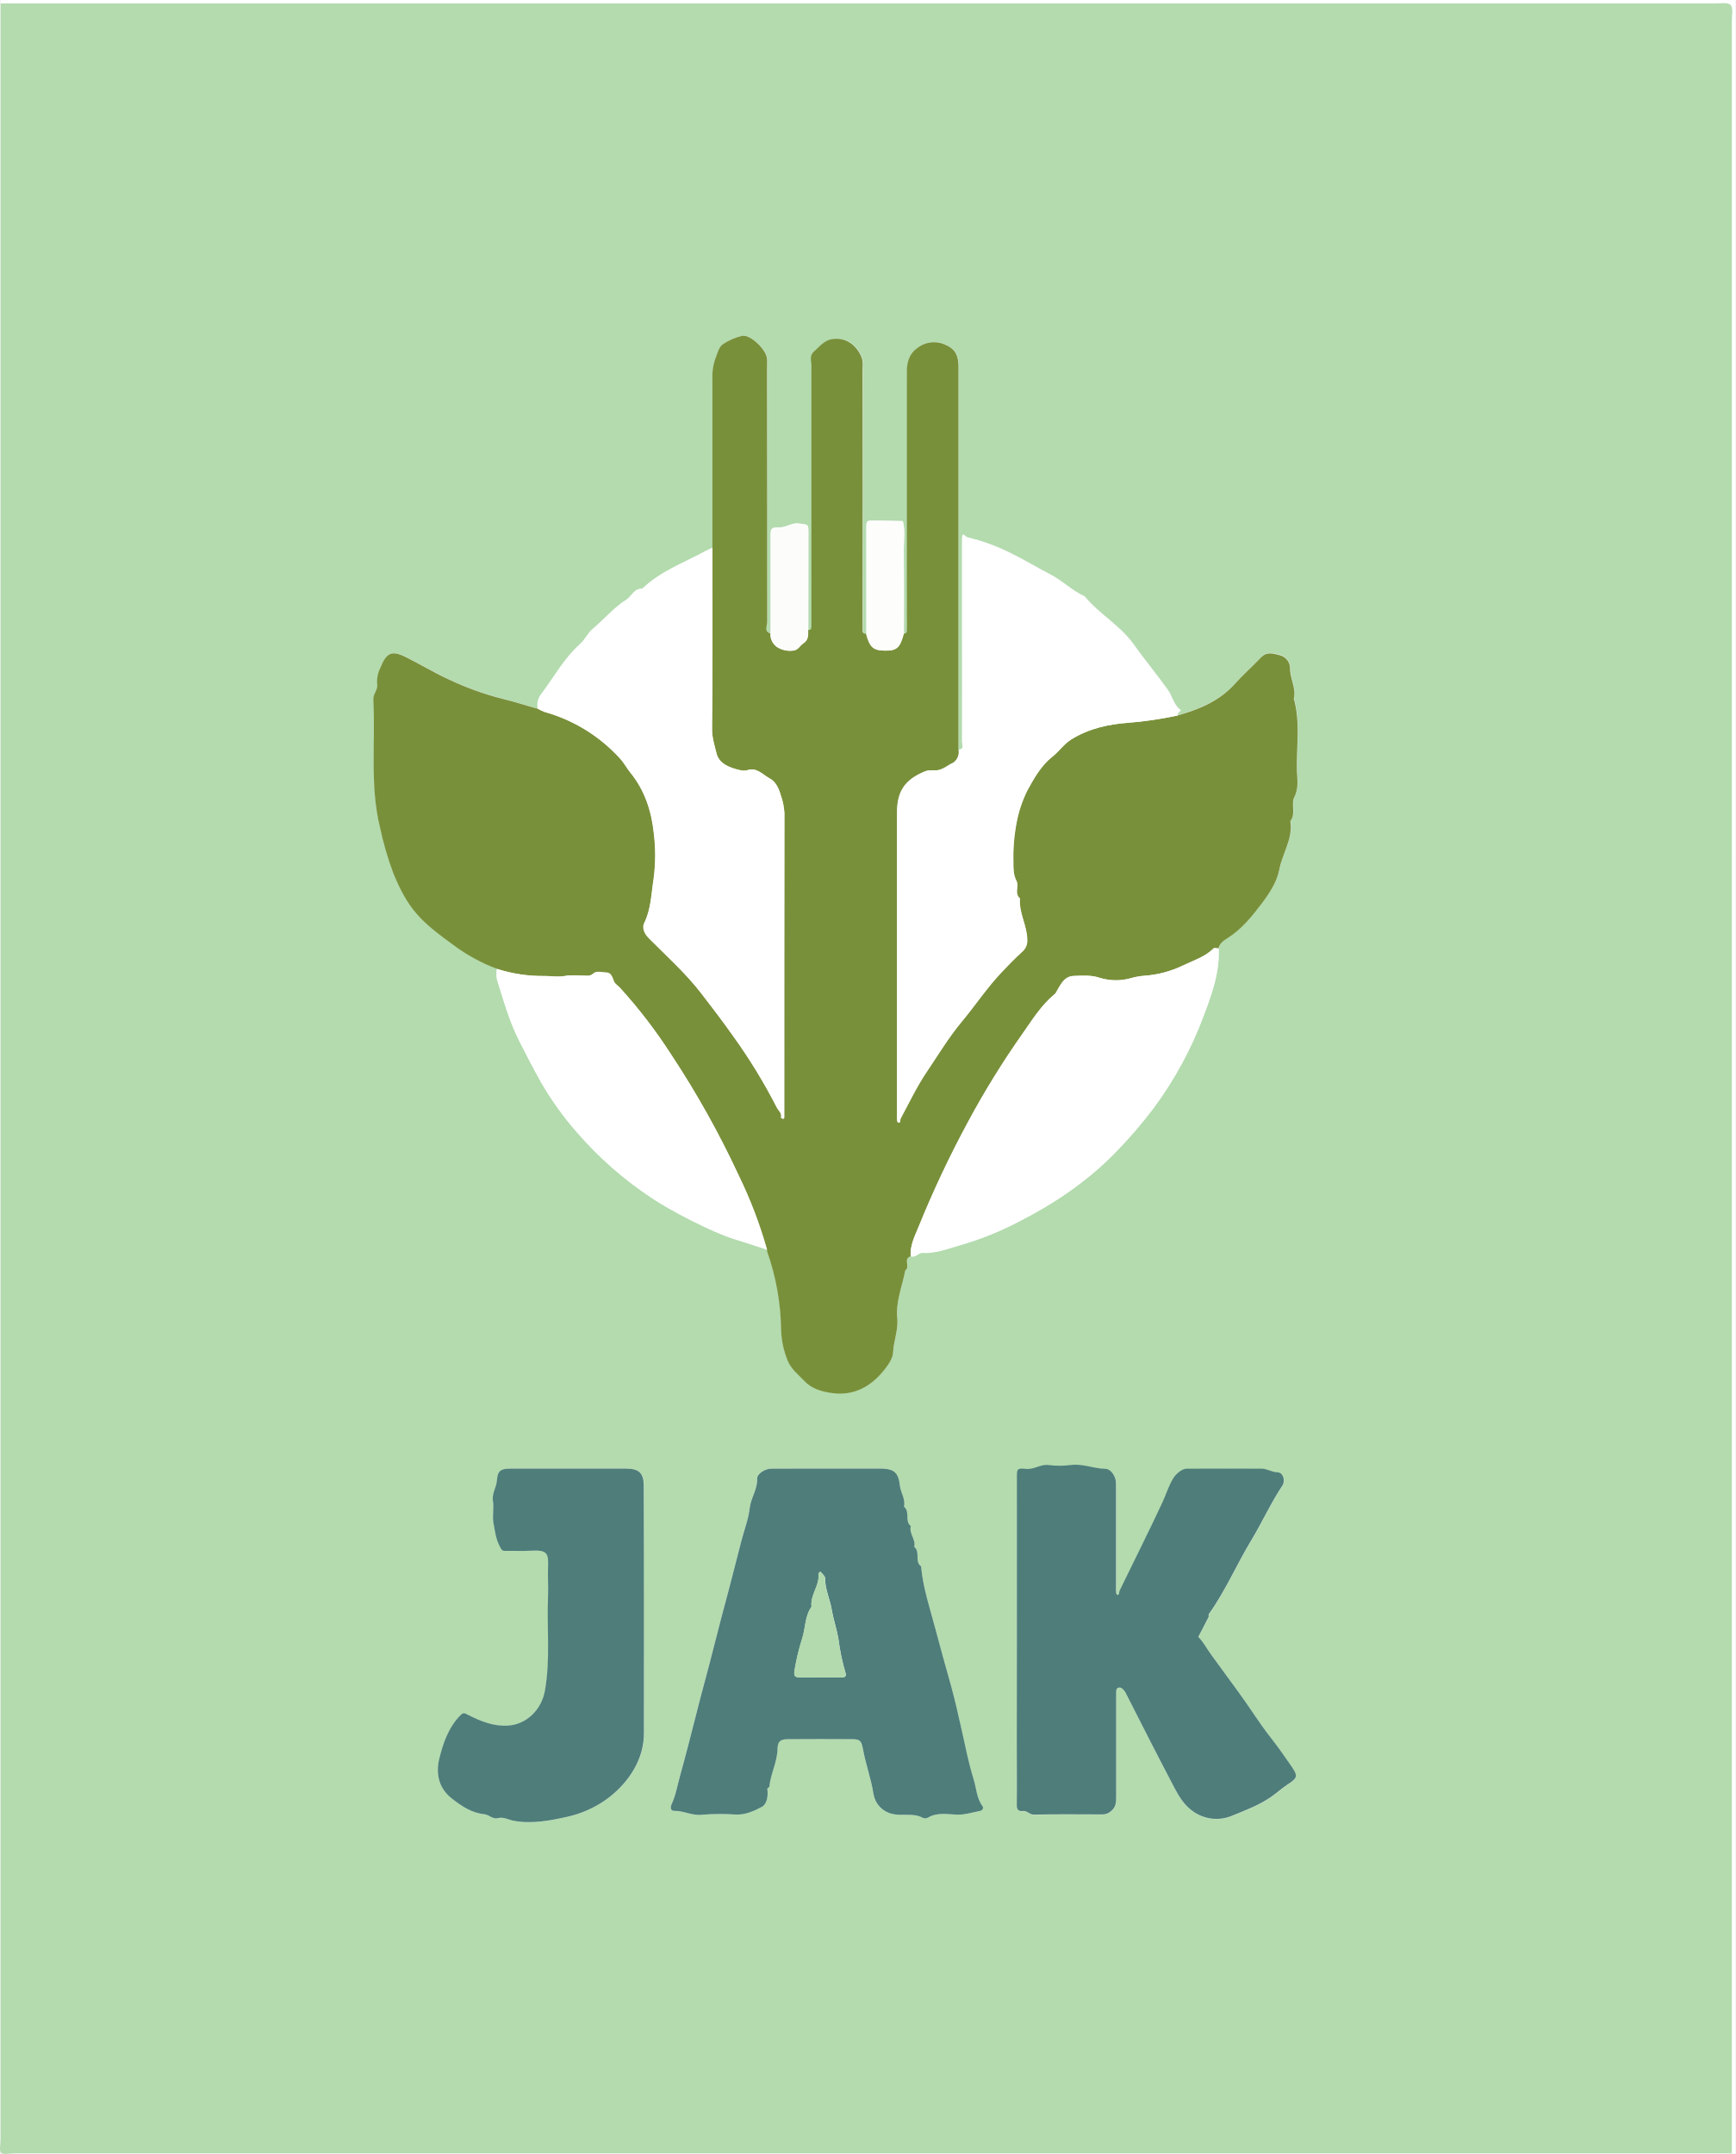
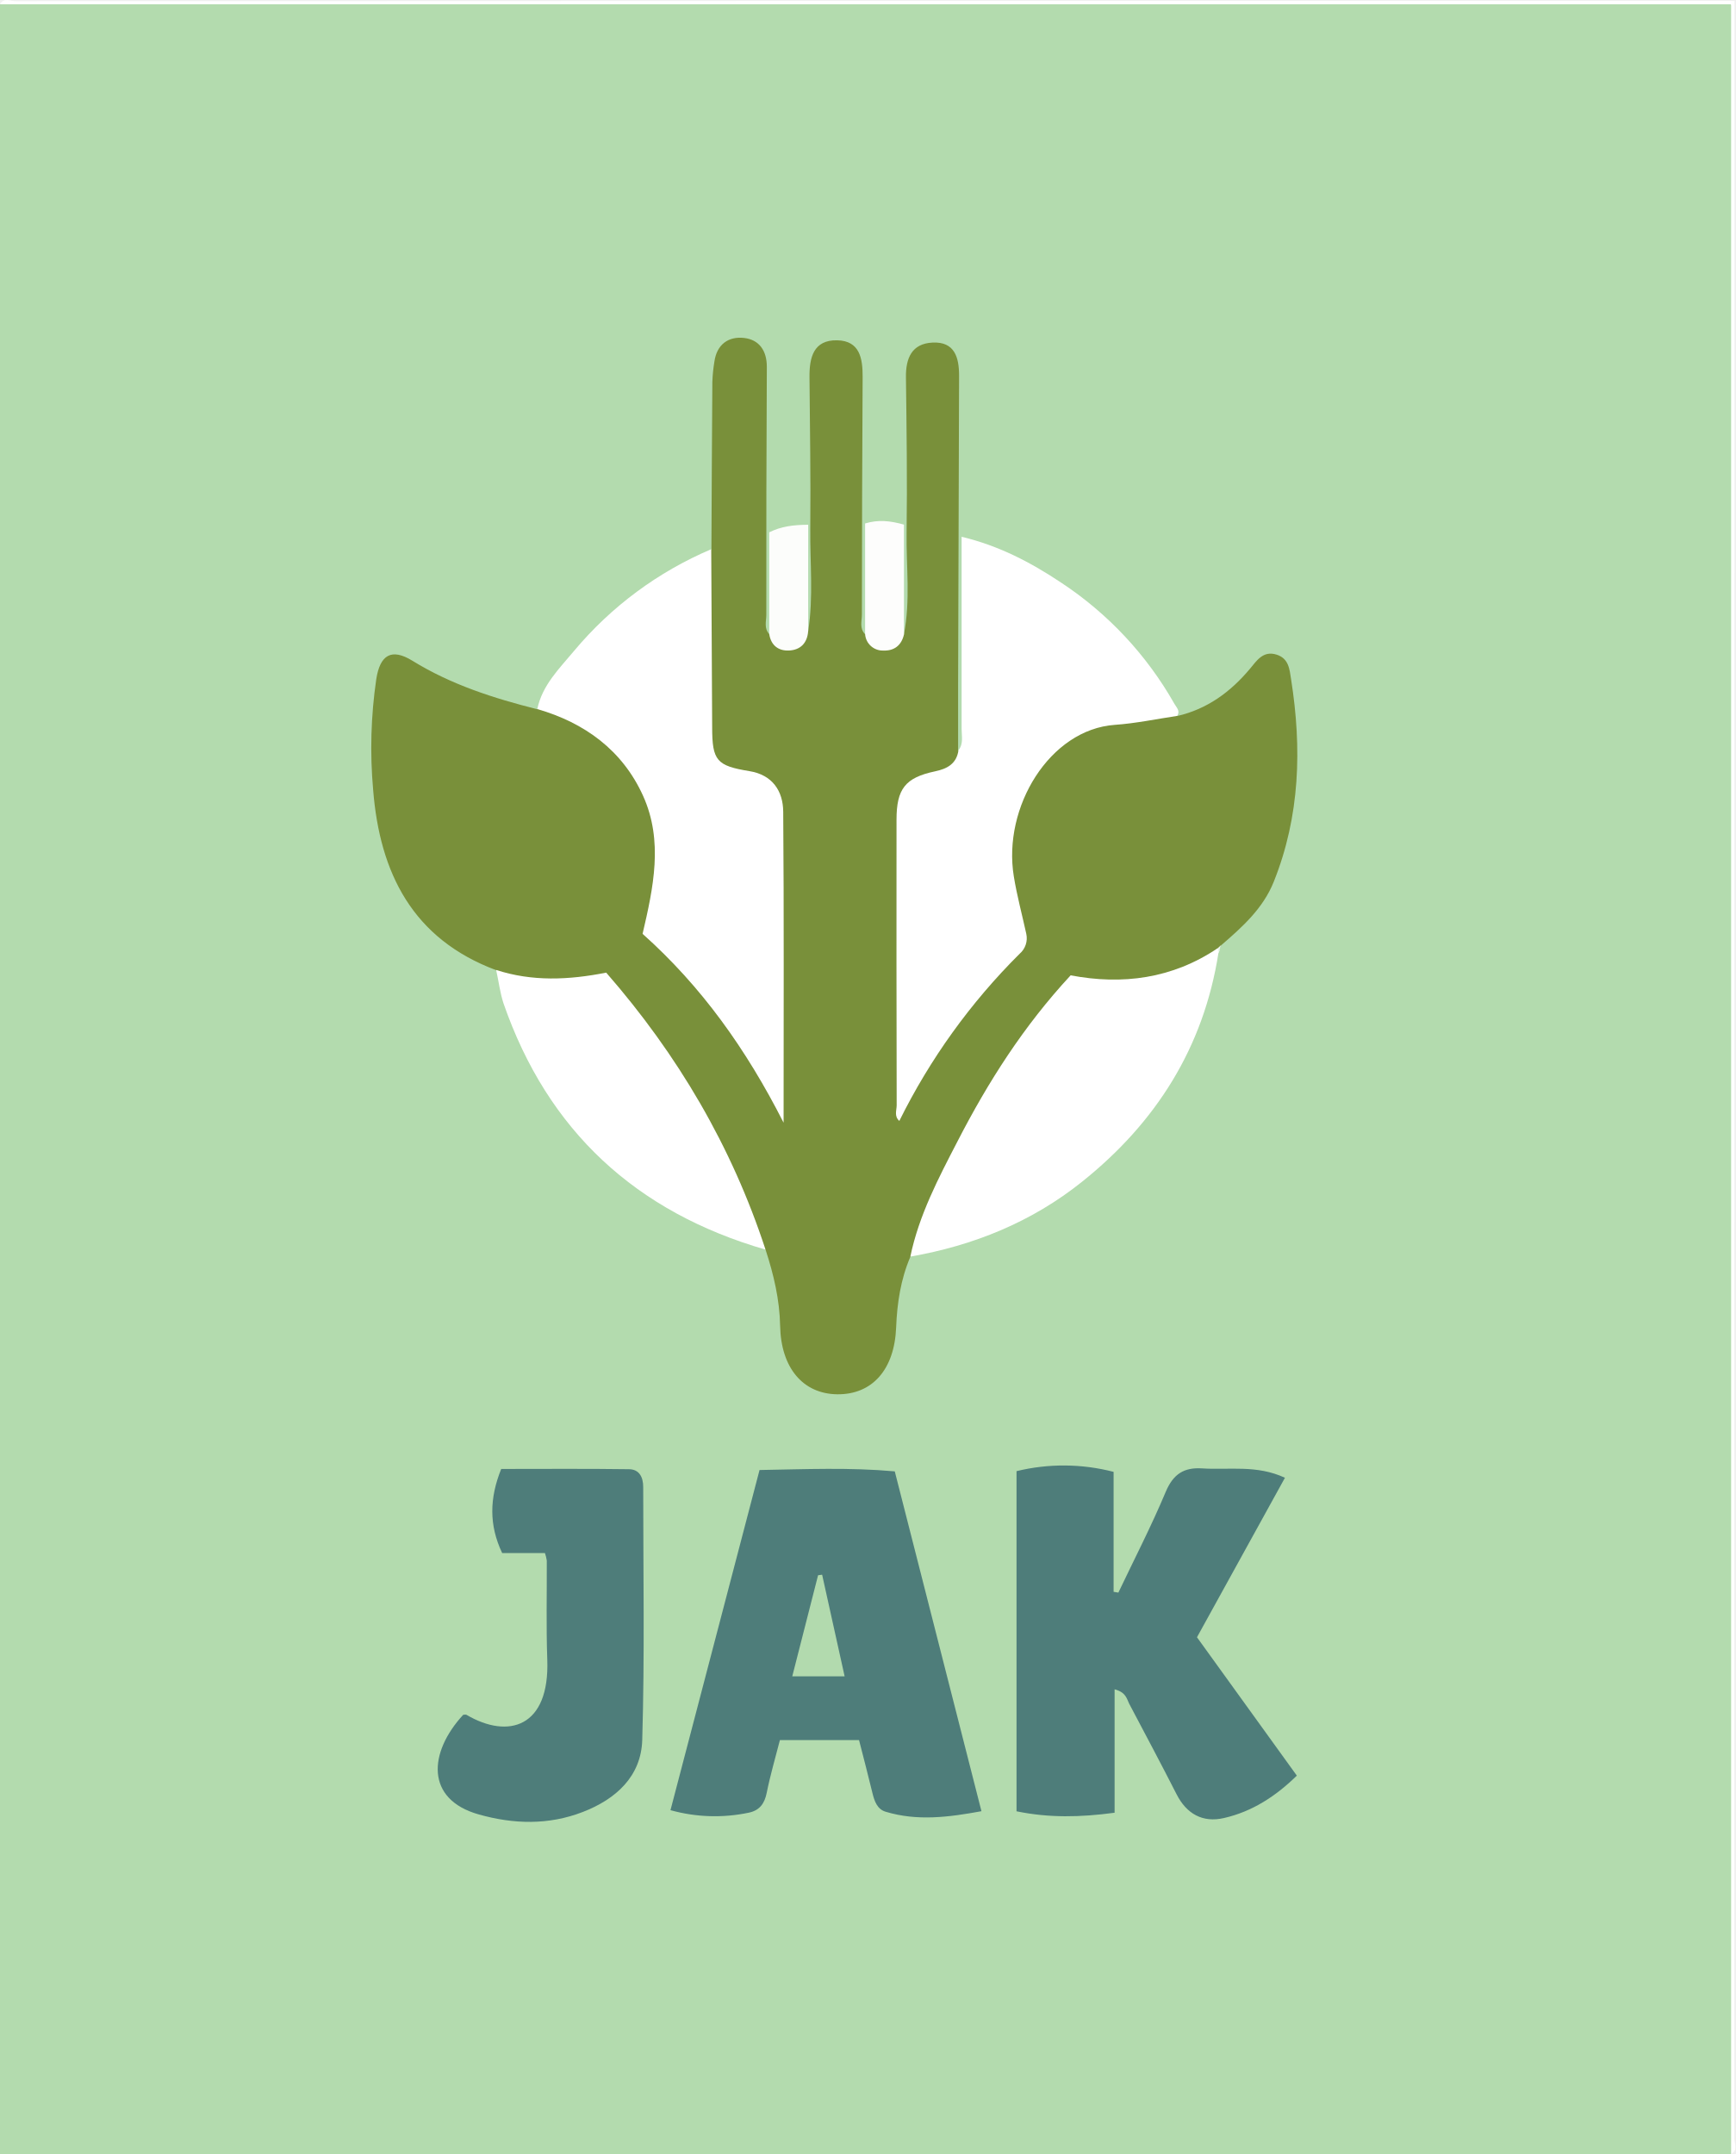
<svg xmlns="http://www.w3.org/2000/svg" viewBox="0 0 556.15 690.25">
  <defs>
-     <style>.cls-1{fill:#b3dbae;}.cls-2{fill:#fff;}.cls-3{fill:#79903a;}.cls-4{fill:#4e7d7a;}.cls-5{fill:#fdfdfc;}.cls-6{fill:#fcfdfb;}.cls-7{fill:#b2daae;}</style>
+     <style>.cls-1{fill:#b3dbae;}.cls-2{fill:#fff;}.cls-3{fill:#79903a;}.cls-4{fill:#4e7d7a;}.cls-5{fill:#fdfdfc;}.cls-6{fill:#fcfdfb;}.cls-7{fill:#ebf5ea;}.cls-8{fill:#b2daae;}</style>
  </defs>
  <g id="Layer_2" data-name="Layer 2">
    <g id="Layer_1-2" data-name="Layer 1">
-       <path class="cls-1" d="M555.06,690H4.6c-1.46,0-3.5.57-4.23-.16s-.16-2.76-.16-4.22V1.1H549.43c1.79,0,4.25-.48,5.18.46s.44,3.4.44,5.19Q555.06,348.4,555.06,690ZM277.63,203a.84.84,0,0,1-1.07-.87c-.06-1.45,0-2.92,0-4.38q0-39.4,0-78.83c0-1.57.29-3.15-.43-4.74-1.78-4-5.23-6.09-9.13-5.54-2.69.39-4.17,2.44-6,4-1.55,1.37-.82,3.07-.82,4.59q-.09,35,0,70.07v13.14c0,.74,0,1.5-1.1,1.41q0-15.58,0-31.19c0-2.81-.08-2.49-3-2.91-2.32-.35-4,1.24-6.12,1.25-2.95,0-3,.18-3,3.31q0,15.31,0,30.64c-2.12-.67-1-2.43-1-3.61q-.1-40.54-.06-81.1c0-1.1.07-2.2,0-3.29-.21-2.94-5.4-7.92-8-7.36a18.66,18.66,0,0,0-6,2.58c-1.42.92-1.81,2.8-2.45,4.41a17.26,17.26,0,0,0-1.06,6.69q.06,27.14,0,54.26c-.76.36-1.54.69-2.28,1.1-6.87,3.77-14.42,6.42-20.18,12.05-2.57-.21-3.36,2.38-5.09,3.48-4,2.55-7.15,6.35-10.85,9.43-1.46,1.22-2.43,3.41-4,4.81-5,4.5-8.27,10.45-12.25,15.78a5.73,5.73,0,0,0-1.27,4.91c-3.78-1-7.5-2.27-11.27-3.16a94.18,94.18,0,0,1-17.17-6.18c-4.78-2.17-9.26-4.95-14-7.27s-6.12-1.27-8.16,3.68a9.63,9.63,0,0,0-.91,5.07c.26,1.91-1.36,3.07-1.25,5,.75,13.57-1.17,27.23,2.11,40.76a104.73,104.73,0,0,0,4.26,14.7c4.89,12,9.09,15.69,19.34,23.14a56.9,56.9,0,0,0,13.86,7.59,11.51,11.51,0,0,0,0,3.27c2.11,6.78,4,13.62,7.27,20,2.23,4.39,4.44,8.76,6.86,13a101.65,101.65,0,0,0,11.46,16,116.6,116.6,0,0,0,24.47,21.4c5.2,3.43,18.39,10.51,26.39,13,3.39,1,6.76,2.18,10.13,3.28a1.94,1.94,0,0,0,0,.54,78,78,0,0,1,4.49,25,28.41,28.41,0,0,0,2.1,10c1.08,2.73,3.42,4.48,5.36,6.55,2.38,2.54,5.61,3.4,8.78,3.86,7.15,1,12.73-2.11,17-7.62,1.23-1.57,2.59-3.55,2.67-5.39.16-3.73,1.71-7.2,1.34-11.05-.51-5.25,1.56-10.22,2.58-15.3,1.75-1-.82-3.72,1.71-4.45,1.56.54,2.41-1.22,3.92-1.13,4.22.23,8.18-1.43,12.09-2.51a100.12,100.12,0,0,0,18.28-7.29c11.38-5.76,21.84-12.77,30.84-21.87a147.63,147.63,0,0,0,12.51-14.45,119.46,119.46,0,0,0,16.27-29.94c2.61-6.81,5.14-13.94,4.78-21.54.3-1.59,1.66-2.5,2.75-3.19,4.62-2.9,7.93-7,11.15-11.24,2.49-3.3,4.87-7,5.58-10.79,1-5.26,4.45-10,3.54-15.58,1.87-2.38.14-5.52,1.27-7.69,1.49-2.88.93-5.65.84-8.4-.23-7.71,1.17-15.5-1-23.12.84-3.45-1.32-6.54-1.22-10a4.23,4.23,0,0,0-3.31-3.94c-2.05-.54-4.11-1.21-5.95.7-2.78,2.9-5.78,5.59-8.48,8.57-5,5.48-11.44,8.12-18.32,10.05-.18-.89,1.14-1.53,1-1.64-2.29-1.62-2.65-4.45-4.17-6.54-3.58-5-7.49-9.71-11-14.64-4.4-6.11-11-9.62-15.61-15.26-4.08-1.84-7.2-5.11-11.24-7.17s-7.94-4.48-12.09-6.51A64.58,64.58,0,0,0,310,172.18c-.8-.18-1.68-2.07-1.69.43q0,15.87,0,31.74c0,11.13,0,22.26,0,33.39,0,.88.77,2.32-1.06,2.51V153.78q0-18.06,0-36.12c0-3.12-.52-5.62-4-7.11a8.73,8.73,0,0,0-9.27,1c-2.38,1.72-3.28,4.29-3.27,7.38.08,26.27,0,52.54,0,78.81,0,1.46,0,2.92,0,4.37a.84.84,0,0,1-1.07.87c0-8.95.05-17.9,0-26.85,0-3,.51-6.13-.32-9.16-3.08-.06-6.16-.17-9.23-.18-2.44,0-2.47,0-2.47,2.77Q277.63,186.24,277.63,203Zm48.25,322.64v32.9c0,6.58.05,13.16,0,19.74,0,1.63.38,2.3,2.09,2.13,1.22-.13,1.94,1.18,3.38,1.15,7.3-.17,14.61-.1,21.92-.06a4,4,0,0,0,2.87-1.09c1.45-1.22,1.59-2.64,1.59-4.32,0-11.15,0-22.3,0-33.45,0-.69-.17-1.49.76-1.74s1.32.37,1.81.91a5.63,5.63,0,0,1,.77,1.32c5.05,10,10.13,19.94,15.33,29.84,1.56,3,3.3,5.8,6.27,7.76a12.88,12.88,0,0,0,12.15,1.22c4.17-1.71,8.52-3.32,12.35-5.92,1.88-1.26,3.49-2.82,5.41-4.07,3.64-2.37,3.43-2.78.68-6.82-2-2.88-4-5.69-6.15-8.44-3.62-4.62-6.69-9.66-10.18-14.39-2.88-3.91-5.7-7.86-8.59-11.77-1.45-2-2.54-4.19-4.29-5.92,1.09-2.11,2.21-4.21,3.27-6.33.15-.29-.07-.8.1-1,5.3-7.37,8.83-15.75,13.51-23.48,3.52-5.82,6.32-12.06,10.1-17.74,1.06-1.61.25-4.1-1.58-4.15s-3.33-1.14-5-1.16c-8-.1-16.08-.06-24.12,0-1.39,0-3.31,1.59-4.17,2.94-1.57,2.45-2.34,5.25-3.55,7.85-4.42,9.51-9.16,18.87-13.73,28.31-.21.43,0,1.3-.53,1.35s-.61-.67-.61-1.21c0-1.83,0-3.66,0-5.49,0-9.68,0-19.37,0-29.06,0-2.21-1.64-4.61-3.47-4.64-3.72-.08-7.23-1.74-11.06-1.22a27.74,27.74,0,0,1-7.11,0c-2.58-.32-4.63,1.51-7.23,1.24-2.85-.29-2.91,0-2.91,2.79Q325.88,499.56,325.88,525.59Zm-60.77-55c-6,0-12.06,0-18.09,0-1.8,0-4.44,1.62-4.38,3.14.14,3.46-2,6.19-2.4,9.51-.4,3.52-1.74,6.92-2.64,10.39-1.29,4.95-2.54,9.91-3.83,14.87-.9,3.46-1.86,6.91-2.76,10.37-1.28,5-2.53,9.92-3.82,14.87-.9,3.46-1.87,6.91-2.77,10.37-1.28,5-2.52,9.92-3.81,14.88-.9,3.46-1.84,6.91-2.78,10.36-.81,3-1.31,6-2.64,8.79-.27.57-.57,2.13.83,2.09,3-.09,5.72,1.61,8.88,1.24a74.09,74.09,0,0,1,10.95-.06c3.08.11,5.83-1.16,8.3-2.47,1.58-.84,2.09-3.5,1.72-5.74,0-.22.64-.5.67-.79.42-4.13,2.54-7.88,2.62-12.1,0-2.3.93-3,3.34-3.05q10.42-.06,20.84,0c2.27,0,2.74.65,3.21,3.23.89,4.89,2.64,9.57,3.39,14.53a7.81,7.81,0,0,0,5.83,6.14c3.18.87,6.74-.42,9.91,1.28a1.9,1.9,0,0,0,1.6,0c3-1.81,6.29-1.07,9.44-1,2.54.07,4.82-.73,7.22-1.16,1-.18,1.28-1.05.93-1.52-1.94-2.59-2-5.8-2.88-8.69-1.53-4.88-2.52-9.94-3.64-14.95s-2.23-10.07-3.6-15c-1.67-6-3.38-12.13-5-18.18-1.74-6.6-4-13.17-4.59-20.06-2.15-1.58-.13-4.62-2.19-6.23.58-2.38-1.75-4.28-1.1-6.67-2.08-1.6-.13-4.62-2.19-6.22.55-2.38-1-4.39-1.31-6.65-.24-1.72-.4-4.37-3.15-5.2a10.36,10.36,0,0,0-3.13-.34C276.44,470.6,270.78,470.63,265.11,470.63Zm-58.75,46.5q0-20.56,0-41.12c0-3.9-1.53-5.37-5.53-5.38H163.57c-3,0-4.06.65-4.26,3.73-.15,2.32-1.69,4.21-1.28,6.68.38,2.31-.27,4.81.18,7.1.48,2.47.73,5,2,7.38.47.87.53,1.48,1.67,1.46,2.74-.07,5.49.1,8.22-.05,5.29-.29,5.79.72,5.58,5.3-.14,3.1.08,6.21,0,9.31-.4,10.08.82,20.18-1,30.26-1.07,6-5.79,10.78-11.79,11.16-4.73.3-8.83-1.42-12.84-3.43-1.1-.55-1.46-.87-2.43.11-3.91,4-5.62,9.1-6.84,14.15-1.09,4.47-.2,9.21,4,12.48,3.13,2.47,6.41,4.69,10.47,5.09,1.61.16,2.63,1.73,4.49,1.24,1.68-.44,3.38.58,5,.88,5.69,1,11.52,0,17-1.27a34.26,34.26,0,0,0,13.36-6.13c6.7-5.15,11.31-12.51,11.31-20.58Z" />
-       <path class="cls-2" d="M555.06,690q0-341.62,0-683.27c0-1.79.5-4.24-.44-5.19s-3.39-.46-5.18-.46H.21c0-.37,0-1,0-1C1.67,0,3.14,0,4.6,0H556.15V690Z" />
-       <path class="cls-3" d="M159.21,310.46a56.9,56.9,0,0,1-13.86-7.59c-10.25-7.45-14.45-11.15-19.34-23.14a104.73,104.73,0,0,1-4.26-14.7c-3.28-13.53-1.36-27.19-2.11-40.76-.11-2,1.51-3.13,1.25-5a9.63,9.63,0,0,1,.91-5.07c2-4.95,3.54-5.95,8.16-3.68s9.19,5.1,14,7.27a94.18,94.18,0,0,0,17.17,6.18c3.77.89,7.49,2.16,11.27,3.16a14,14,0,0,0,2.29,1.07,51.18,51.18,0,0,1,24,14.83c1.32,1.39,2.19,3.13,3.42,4.64,4.55,5.57,6.74,12.29,7.47,19.32a57,57,0,0,1-.07,14.76c-.76,4.69-.8,9.6-3,14.07-.72,1.46-.08,3.29,1.44,4.82,5.71,5.77,11.79,11.17,16.79,17.65,3.53,4.57,7,9.14,10.34,13.85a175.71,175.71,0,0,1,13.87,22.76c.47,1,1.79,1.86,1.34,3.3a2.05,2.05,0,0,0,.73.34c.08,0,.32-.24.32-.38,0-.91,0-1.83,0-2.74q0-47.43.05-94.85a20,20,0,0,0-1.12-5.58c-.65-2.26-1.62-4.5-3.64-5.55-2.21-1.15-4.07-3.65-7.16-2.6a4.31,4.31,0,0,1-2.17,0c-3.34-.74-6.86-2-7.68-5.45-.59-2.45-1.45-5-1.42-7.72.21-19.37.11-38.74.11-58.11q0-27.14,0-54.26a17.26,17.26,0,0,1,1.06-6.69c.64-1.61,1-3.49,2.45-4.41a18.66,18.66,0,0,1,6-2.58c2.62-.56,7.81,4.42,8,7.36.08,1.09,0,2.19,0,3.29q0,40.55.06,81.1c0,1.18-1.08,2.94,1,3.61a5,5,0,0,0,2.08,4.36,7.78,7.78,0,0,0,5,1.18c1.78-.05,2.29-1.59,3.45-2.33,1.67-1.06,1.58-2.67,1.53-4.31,1.09.09,1.1-.67,1.1-1.41V187.3q0-35,0-70.07c0-1.52-.73-3.22.82-4.59,1.83-1.61,3.31-3.66,6-4,3.9-.55,7.35,1.58,9.13,5.54.72,1.59.43,3.17.43,4.74q.06,39.42,0,78.83c0,1.46,0,2.93,0,4.38a.84.84,0,0,0,1.07.87c1.14,4.36,2.24,5.4,5.77,5.49,4,.1,5.07-.81,6.3-5.49a.84.84,0,0,0,1.07-.87c.06-1.45,0-2.91,0-4.37,0-26.27,0-52.54,0-78.81,0-3.09.89-5.66,3.27-7.38a8.73,8.73,0,0,1,9.27-1c3.44,1.49,4,4,4,7.11q0,18.06,0,36.12v86.47a4.19,4.19,0,0,1-1.63,4.1c-1.84.8-3.39,2.37-5.54,2.5-1.22.08-2.41-.18-3.69.35-6.31,2.62-8.87,6.29-8.88,13.16v94.82c0,1.1,0,2.2,0,3.29,0,.55.09,1.29.59,1.24s.32-.93.54-1.35c2.75-5.07,5.23-10.35,8.46-15.1,3.61-5.3,6.88-10.81,11-15.78,4.39-5.24,8.19-11,12.91-16,2.12-2.26,4.32-4.47,6.59-6.57a4.6,4.6,0,0,0,1.61-3.76c0-4.59-2.75-8.67-2.35-13.3-1.87-1.6-.25-3.94-1.09-5.57-1.06-2.05-1-4.07-1-6.17a56.87,56.87,0,0,1,.95-12.18,39.89,39.89,0,0,1,3.53-10.61c2.16-4,4.41-8,8.1-10.92,2.11-1.67,3.62-4,6-5.47,5.69-3.54,12.08-4.91,18.56-5.36a118.52,118.52,0,0,0,15.52-2.31c6.88-1.93,13.34-4.57,18.32-10.05,2.7-3,5.7-5.67,8.48-8.57,1.84-1.91,3.9-1.24,5.95-.7a4.23,4.23,0,0,1,3.31,3.94c-.1,3.43,2.06,6.52,1.22,10,2.18,7.62.78,15.41,1,23.12.09,2.75.65,5.52-.84,8.4-1.13,2.17.6,5.31-1.27,7.69.91,5.63-2.56,10.32-3.54,15.58-.71,3.79-3.09,7.49-5.58,10.79-3.22,4.25-6.53,8.34-11.15,11.24-1.09.69-2.45,1.6-2.75,3.19-.55,0-1.34-.24-1.61,0-2.76,2.77-6.43,3.84-9.81,5.48a34,34,0,0,1-12.34,3.28,20.78,20.78,0,0,0-4.07.7,17.68,17.68,0,0,1-10.14,0c-2.91-1-5.67-.72-8.44-.64-3.25.1-4.37,3.13-5.81,5.51a1.45,1.45,0,0,1-.39.39c-4.28,3.57-7.2,8.33-10.32,12.76a275.38,275.38,0,0,0-17.24,27.89,337.44,337.44,0,0,0-16,33.92c-1.17,2.89-2.8,6-2.48,9.39-2.53.73,0,3.42-1.71,4.45-1,5.08-3.09,10.05-2.58,15.3.37,3.85-1.18,7.32-1.34,11.05-.08,1.84-1.44,3.82-2.67,5.39-4.29,5.51-9.87,8.63-17,7.62-3.17-.46-6.4-1.32-8.78-3.86-1.94-2.07-4.28-3.82-5.36-6.55a28.41,28.41,0,0,1-2.1-10,78,78,0,0,0-4.49-25,1.94,1.94,0,0,1,0-.54,142.28,142.28,0,0,0-9-23.64,297.15,297.15,0,0,0-21.61-38.73,161.74,161.74,0,0,0-16.56-21.61c-.63-.66-1.57-1.18-1.88-2-.53-1.35-.86-2.88-2.58-2.86-1.38,0-2.94-.7-4.16.43a2.52,2.52,0,0,1-1.95.61c-2.38,0-4.81-.34-7.1.09s-4.18,0-6.23,0A47.89,47.89,0,0,1,159.21,310.46Z" />
-       <path class="cls-4" d="M325.88,525.59q0-26,0-52.09c0-2.79.06-3.08,2.91-2.79,2.6.27,4.65-1.56,7.23-1.24a27.74,27.74,0,0,0,7.11,0c3.83-.52,7.34,1.14,11.06,1.22,1.83,0,3.46,2.43,3.47,4.64,0,9.69,0,19.38,0,29.06,0,1.83,0,3.66,0,5.49,0,.54.11,1.27.61,1.21s.32-.92.53-1.35c4.57-9.44,9.31-18.8,13.73-28.31,1.21-2.6,2-5.4,3.55-7.85.86-1.35,2.78-2.93,4.17-2.94,8,0,16.08-.07,24.12,0,1.69,0,3.18,1.12,5,1.16S412,474.37,411,476c-3.78,5.68-6.58,11.92-10.1,17.74-4.68,7.73-8.21,16.11-13.51,23.48-.17.24.05.75-.1,1-1.06,2.12-2.18,4.22-3.27,6.33,1.75,1.73,2.84,4,4.29,5.92,2.89,3.91,5.71,7.86,8.59,11.77,3.49,4.73,6.56,9.77,10.18,14.39,2.15,2.75,4.18,5.56,6.15,8.44,2.75,4,3,4.45-.68,6.82-1.92,1.25-3.53,2.81-5.41,4.07-3.83,2.6-8.18,4.21-12.35,5.92a12.88,12.88,0,0,1-12.15-1.22c-3-2-4.71-4.8-6.27-7.76-5.2-9.9-10.28-19.86-15.33-29.84a5.63,5.63,0,0,0-.77-1.32c-.49-.54-1-1.13-1.81-.91s-.76,1-.76,1.74c0,11.15,0,22.3,0,33.45,0,1.68-.14,3.1-1.59,4.32a4,4,0,0,1-2.87,1.09c-7.31,0-14.62-.11-21.92.06-1.44,0-2.16-1.28-3.38-1.15-1.71.17-2.12-.5-2.09-2.13.08-6.58,0-13.16,0-19.74Z" />
-       <path class="cls-4" d="M265.11,470.63c5.67,0,11.33,0,17,0a10.36,10.36,0,0,1,3.13.34c2.75.83,2.91,3.48,3.15,5.2.31,2.26,1.86,4.27,1.31,6.65,2.06,1.6.11,4.62,2.19,6.22-.65,2.39,1.68,4.29,1.1,6.67,2.06,1.61,0,4.65,2.19,6.23.59,6.89,2.85,13.46,4.59,20.06,1.6,6.05,3.31,12.14,5,18.18,1.37,4.92,2.48,10,3.6,15s2.11,10.07,3.64,14.95c.9,2.89.94,6.1,2.88,8.69.35.47.11,1.34-.93,1.52-2.4.43-4.68,1.23-7.22,1.16-3.15-.09-6.44-.83-9.44,1a1.9,1.9,0,0,1-1.6,0c-3.17-1.7-6.73-.41-9.91-1.28a7.81,7.81,0,0,1-5.83-6.14c-.75-5-2.5-9.64-3.39-14.53-.47-2.58-.94-3.21-3.21-3.23q-10.43-.07-20.84,0c-2.41,0-3.3.75-3.34,3.05-.08,4.22-2.2,8-2.62,12.1,0,.29-.7.57-.67.79.37,2.24-.14,4.9-1.72,5.74-2.47,1.31-5.22,2.58-8.3,2.47a74.09,74.09,0,0,0-10.95.06c-3.16.37-5.84-1.33-8.88-1.24-1.4,0-1.1-1.52-.83-2.09,1.33-2.81,1.83-5.84,2.64-8.79.94-3.45,1.88-6.9,2.78-10.36,1.29-5,2.53-9.92,3.81-14.88.9-3.46,1.87-6.91,2.77-10.37,1.29-4.95,2.54-9.92,3.82-14.87.9-3.46,1.86-6.91,2.76-10.37,1.29-5,2.54-9.92,3.83-14.87.9-3.47,2.24-6.87,2.64-10.39.37-3.32,2.54-6.05,2.4-9.51-.06-1.52,2.58-3.13,4.38-3.14C253.05,470.61,259.08,470.63,265.11,470.63Zm-2.37,66.92c2.37,0,4.73,0,7.1,0,.93,0,1.45-.5,1.18-1.29a69.82,69.82,0,0,1-2.32-11.09c-.54-3.15-1.61-6.23-2.16-9.47s-2.16-6.51-2.1-10c0-.43-.48-.89-.78-1.3a9.33,9.33,0,0,0-.76-.78c-.21.24-.61.5-.59.71.45,3.78-2.71,6.79-2.22,10.56-2.19,3-1.92,6.82-3,10.19a70.88,70.88,0,0,0-2.4,9.93c-.4,2.2,0,2.52,2.1,2.55S260.74,537.55,262.74,537.55Z" />
-       <path class="cls-2" d="M377.42,229.28a118.52,118.52,0,0,1-15.52,2.31c-6.48.45-12.87,1.82-18.56,5.36-2.34,1.46-3.85,3.8-6,5.47-3.69,2.93-5.94,7-8.1,10.92A39.89,39.89,0,0,0,325.75,264a56.87,56.87,0,0,0-.95,12.18c0,2.1-.07,4.12,1,6.17.84,1.63-.78,4,1.09,5.57-.4,4.63,2.34,8.71,2.35,13.3a4.6,4.6,0,0,1-1.61,3.76c-2.27,2.1-4.47,4.31-6.59,6.57-4.72,5-8.52,10.74-12.91,16-4.15,5-7.42,10.48-11,15.78-3.23,4.75-5.71,10-8.46,15.1-.22.42,0,1.31-.54,1.35s-.61-.69-.59-1.24c0-1.09,0-2.19,0-3.29V260.36c0-6.87,2.57-10.54,8.88-13.16,1.28-.53,2.47-.27,3.69-.35,2.15-.13,3.7-1.7,5.54-2.5a4.19,4.19,0,0,0,1.63-4.1c1.83-.19,1.06-1.63,1.06-2.51.06-11.13,0-22.26,0-33.39q0-15.87,0-31.74c0-2.5.89-.61,1.69-.43a64.58,64.58,0,0,1,14.22,5.34c4.15,2,8,4.44,12.09,6.51s7.16,5.33,11.24,7.17c4.63,5.64,11.21,9.15,15.61,15.26,3.55,4.93,7.46,9.68,11,14.64,1.52,2.09,1.88,4.92,4.17,6.54C378.56,227.75,377.24,228.39,377.42,229.28Z" />
-       <path class="cls-2" d="M228.29,175.53c0,19.37.1,38.74-.11,58.11,0,2.77.83,5.27,1.42,7.72.82,3.42,4.34,4.71,7.68,5.45a4.31,4.31,0,0,0,2.17,0c3.09-1.05,5,1.45,7.16,2.6,2,1,3,3.29,3.64,5.55a20,20,0,0,1,1.12,5.58q-.1,47.43-.05,94.85c0,.91,0,1.83,0,2.74,0,.14-.24.4-.32.38a2.05,2.05,0,0,1-.73-.34c.45-1.44-.87-2.34-1.34-3.3A175.71,175.71,0,0,0,235,332.1c-3.3-4.71-6.81-9.28-10.34-13.85-5-6.48-11.08-11.88-16.79-17.65-1.52-1.53-2.16-3.36-1.44-4.82,2.21-4.47,2.25-9.38,3-14.07a57,57,0,0,0,.07-14.76c-.73-7-2.92-13.75-7.47-19.32-1.23-1.51-2.1-3.25-3.42-4.64a51.18,51.18,0,0,0-24-14.83,14,14,0,0,1-2.29-1.07,5.73,5.73,0,0,1,1.27-4.91c4-5.33,7.2-11.28,12.25-15.78,1.57-1.4,2.54-3.59,4-4.81,3.7-3.08,6.83-6.88,10.85-9.43,1.73-1.1,2.52-3.69,5.09-3.48,5.76-5.63,13.31-8.28,20.18-12.05C226.75,176.22,227.53,175.89,228.29,175.53Z" />
-       <path class="cls-4" d="M206.36,517.13V555.5c0,8.07-4.61,15.43-11.31,20.58a34.26,34.26,0,0,1-13.36,6.13c-5.45,1.23-11.28,2.3-17,1.27-1.65-.3-3.35-1.32-5-.88-1.86.49-2.88-1.08-4.49-1.24-4.06-.4-7.34-2.62-10.47-5.09-4.17-3.27-5.06-8-4-12.48,1.22-5,2.93-10.2,6.84-14.15,1-1,1.33-.66,2.43-.11,4,2,8.11,3.73,12.84,3.43,6-.38,10.72-5.17,11.79-11.16,1.8-10.08.58-20.18,1-30.26.12-3.1-.1-6.21,0-9.31.21-4.58-.29-5.59-5.58-5.3-2.73.15-5.48,0-8.22.05-1.14,0-1.2-.59-1.67-1.46-1.27-2.34-1.52-4.91-2-7.38-.45-2.29.2-4.79-.18-7.1-.41-2.47,1.13-4.36,1.28-6.68.2-3.08,1.26-3.73,4.26-3.73h37.25c4,0,5.52,1.48,5.53,5.38Q206.38,496.58,206.36,517.13Z" />
-       <path class="cls-2" d="M291.89,402.61c-.32-3.42,1.31-6.5,2.48-9.39a337.44,337.44,0,0,1,16-33.92,275.38,275.38,0,0,1,17.24-27.89c3.12-4.43,6-9.19,10.32-12.76a1.45,1.45,0,0,0,.39-.39c1.44-2.38,2.56-5.41,5.81-5.51,2.77-.08,5.53-.35,8.44.64a17.68,17.68,0,0,0,10.14,0,20.78,20.78,0,0,1,4.07-.7,34,34,0,0,0,12.34-3.28c3.38-1.64,7-2.71,9.81-5.48.27-.27,1.06,0,1.61,0,.36,7.6-2.17,14.73-4.78,21.54a119.46,119.46,0,0,1-16.27,29.94A147.63,147.63,0,0,1,357,369.81c-9,9.1-19.46,16.11-30.84,21.87A100.12,100.12,0,0,1,307.9,399c-3.91,1.08-7.87,2.74-12.09,2.51C294.3,401.39,293.45,403.15,291.89,402.61Z" />
-       <path class="cls-2" d="M159.21,310.46a47.89,47.89,0,0,0,15.52,2.32c2.05,0,4.07.37,6.23,0s4.72-.1,7.1-.09a2.52,2.52,0,0,0,1.95-.61c1.22-1.13,2.78-.42,4.16-.43,1.72,0,2.05,1.51,2.58,2.86.31.78,1.25,1.3,1.88,2a161.74,161.74,0,0,1,16.56,21.61,297.15,297.15,0,0,1,21.61,38.73,142.28,142.28,0,0,1,9,23.64c-3.37-1.1-6.74-2.25-10.13-3.28-8-2.45-21.19-9.53-26.39-13a116.6,116.6,0,0,1-24.47-21.4,101.65,101.65,0,0,1-11.46-16c-2.42-4.29-4.63-8.66-6.86-13-3.25-6.37-5.16-13.21-7.27-20A11.51,11.51,0,0,1,159.21,310.46Z" />
-       <path class="cls-5" d="M289.7,203c-1.23,4.68-2.27,5.59-6.3,5.49-3.53-.09-4.63-1.13-5.77-5.49q0-16.71,0-33.42c0-2.73,0-2.78,2.47-2.77,3.07,0,6.15.12,9.23.18.83,3,.29,6.11.32,9.16C289.75,185.05,289.7,194,289.7,203Z" />
-       <path class="cls-6" d="M259,201.85c.05,1.64.14,3.25-1.53,4.31-1.16.74-1.67,2.28-3.45,2.33a7.78,7.78,0,0,1-5-1.18,5,5,0,0,1-2.08-4.36q0-15.31,0-30.64c0-3.13,0-3.3,3-3.31,2.15,0,3.8-1.6,6.12-1.25,2.88.42,3,.1,3,2.91Q259,186.26,259,201.85Z" />
-       <path class="cls-7" d="M262.74,537.55c-2,0-4,0-6,0s-2.5-.35-2.1-2.55a70.88,70.88,0,0,1,2.4-9.93c1.13-3.37.86-7.18,3-10.19-.49-3.77,2.67-6.78,2.22-10.56,0-.21.38-.47.59-.71a9.33,9.33,0,0,1,.76.78c.3.41.79.87.78,1.3-.06,3.52,1.52,6.69,2.1,10s1.62,6.32,2.16,9.47A69.82,69.82,0,0,0,271,536.27c.27.79-.25,1.3-1.18,1.29C267.47,537.53,265.11,537.55,262.74,537.55Z" />
+       <path class="cls-1" d="M554.78,690.25H0V1.38C1.9.36,4,.86,5.92.86q271.34,0,542.67,0c2,0,4-.34,6,.37,1.34,1.8.71,3.88.71,5.81q0,338.92,0,677.84C555.3,686.66,555.76,688.54,554.78,690.25Z" />
+       <path class="cls-2" d="M554.78,690.25V1.38H0c1.22-2.3,3.33-1,4.93-1Q280.41.25,555.87.28q0,342.51-.06,685C555.81,686.91,557.07,689,554.78,690.25Z" />
+       <path class="cls-3" d="M259,202.23c1.72-10.87.57-21.79.67-32.69.16-16.24-.11-32.5-.25-48.74-.05-6.25,1.3-11.9,8.85-11.75,7.28.14,8.21,5.8,8.18,11.76q-.21,38.07-.24,76.14c0,2.09-.82,4.42,1,6.25,2.31,0,3.45,2.49,6.1,2.8,2.37.47,3.73-2.75,6.36-2.68,2.15-10.82.72-21.74.87-32.61.23-16.61,0-33.22-.21-49.83-.07-6.1,1.86-10.76,8.49-11.1,7.19-.37,8.55,4.85,8.54,10.68q-.13,49.58-.31,99.13c0,6.94,0,13.87,0,20.81,1.86,2.59.3,4.48-1.44,6.16a12.71,12.71,0,0,1-5.84,2.82c-7.85,2.13-10.11,5-10.17,13.26-.12,18.07,0,36.14-.05,54.21,0,11.49.07,23-.05,34.12,8.79-15.37,19-30.2,31.74-43,4.09-4.12,5.32-8,3.85-13.63C322.5,284.05,321,273.66,323.3,263c3.4-15.65,16.62-32.6,37.52-33.44,3.85-.15,7.56-1.16,11.39-1.29,1.81-.07,3.68-.55,5.05,1.18,9.62-2.23,17.09-7.69,23.35-15.18,2.13-2.54,4.18-5.86,8.51-4.49,3.91,1.24,4.13,4.65,4.64,7.9,3.48,22.08,2.88,43.81-5.55,64.87-3.44,8.6-10.11,14.54-16.89,20.39a4.42,4.42,0,0,1-1.44,2,14.43,14.43,0,0,1-6.14,5.24c-10.46,5-21.41,7.16-32.94,5.49-4.54-.66-7.76.31-10.94,4.11-19,22.67-32.83,48.22-43.63,75.56a22.41,22.41,0,0,1-4.49,7.41c-3.09,7.22-4.24,14.8-4.55,22.6-.53,13.55-7.66,21.56-18.86,21.45-11-.12-18.06-8.47-18.32-21.94-.16-8.4-2.07-16.43-4.65-24.35-5.66-5.2-6.57-12.81-9.65-19.31-10.88-22.94-22.77-45.21-40.21-64a8.64,8.64,0,0,0-2.92-2.39c-7.49.42-15.45,1.19-23.43.43-3.87-.37-7.67-.75-10.12-4.34-26.79-10-37.33-31.12-39.45-57.83a151.54,151.54,0,0,1,1-35.41c1.21-7.8,4.86-10.07,11.59-5.92,12.41,7.66,26,12,40,15.53,2.71-1.68,5.38-.6,7.87.42,18,7.32,32.75,24.49,31.86,45.4-.29,6.76-.42,13.49-2.1,20.07a8.32,8.32,0,0,0,2.56,8.89,159.08,159.08,0,0,1,19.91,22.52,293.68,293.68,0,0,1,16.47,25.16c0-28,0-55.78,0-83.53a31.55,31.55,0,0,0-.75-8.7,10.32,10.32,0,0,0-8.77-7.92c-9.8-1.8-13.24-5.62-13.39-15.42-.25-17-.07-34-.1-51a11.66,11.66,0,0,1,2.26-7.14c.09-17.88.16-35.76.3-53.64a50.28,50.28,0,0,1,.65-6.47c.76-5.53,4.5-8.19,9.53-7.61,4.84.55,7.3,4.09,7.28,9.3q-.21,39.69-.17,79.39c0,2.08-.82,4.41,1,6.24,2.3,0,3.44,2.53,6,2.71C255.36,206.31,256.23,202.49,259,202.23Z" />
+       <path class="cls-4" d="M357.2,541.34v39.55c-11,1.48-21,1.68-31.43-.46v-109a63.78,63.78,0,0,1,31.11.23v38.44l1.53.25C363.52,499.61,369,489,373.61,478c2.38-5.61,5.79-7.84,11.66-7.45,8.59.57,17.45-1.22,26.52,3-9.56,17.34-18.85,34.19-28.19,51.11l32,44.34c-6.78,6.64-14.34,11.53-23.35,13.59-6.82,1.57-12-1.31-15.22-7.68-4.95-9.72-10.09-19.35-15.18-29C361.07,544.33,360.84,542.3,357.2,541.34Z" />
+       <path class="cls-4" d="M275.3,557.61H249.94c-1.45,5.67-3.09,11.22-4.22,16.86-.69,3.49-2.3,5.68-5.74,6.4a52.83,52.83,0,0,1-25.11-.8l28.54-109c14.92-.26,28.86-.87,43.34.43,9.25,36.25,18.4,72.14,27.78,108.9-10.5,1.93-20.59,3.24-30.74.16-2.67-.81-3.57-3.39-4.2-6C278.23,568.94,276.77,563.36,275.3,557.61Z" />
+       <path class="cls-2" d="M377.26,229.41c-6.67,1-13.3,2.4-20,2.87-20.8,1.47-36,26.31-32.36,48.56,1,6.19,2.66,12.27,4,18.42a6.54,6.54,0,0,1-2.13,6.37,201.35,201.35,0,0,0-38.56,53.57c-1.73-1.53-.85-3.43-.85-5q-.1-45.75-.05-91.51c0-9.91,2.8-13.5,12.38-15.52,3.9-.82,6.85-2.43,7.48-6.75,1.65-2.1,1-4.57,1-6.88,0-20.25,0-40.5,0-61.53,12.05,2.88,22.29,8.29,31.92,14.71a113.36,113.36,0,0,1,36.25,38.78C377,226.69,378.32,227.77,377.26,229.41Z" />
+       <path class="cls-2" d="M227.93,176q.15,28.5.3,57c0,10.78,1.43,12.4,12,14.12,7.29,1.2,10.72,6.33,10.77,13,.26,32.65.12,65.32.12,99.65-12-23.62-26.31-43.67-45.19-60.52,3.46-14.82,6.72-29.78.13-44.29s-18.62-23.33-33.87-27.74c1.59-7.69,7.09-13,11.8-18.66A116.68,116.68,0,0,1,227.93,176Z" />
+       <path class="cls-4" d="M174.64,497.68H160.93c-4.26-9-4.07-17.57-.31-26.95,13.77,0,27.41-.11,41,.08,3.25.05,4.52,2.55,4.51,5.73,0,27,.49,54.06-.31,81.06-.35,11.59-8.38,18.94-19.08,23.06-11,4.25-22.19,3.91-33.3.78-17.21-4.85-16.09-19.91-5-31.93.35,0,.78-.14,1.05,0,13.44,7.91,26.69,4,25.9-17.66-.38-10.58-.11-21.18-.16-31.77A14.19,14.19,0,0,0,174.64,497.68Z" />
+       <path class="cls-2" d="M291.74,402.68c2.76-13.27,9-25.12,15.15-37,9.78-19,21.16-36.89,36.22-53.13,16.53,3.14,32.58,1.11,47.12-8.7l.62.71-.38.87c-4.76,30.27-20,54.32-43.7,73.26C330.62,391.62,312,399.13,291.74,402.68Z" />
+       <path class="cls-2" d="M159,310.82c11.54,3.76,23.23,3.24,35.27.86,22.94,26.28,40.22,55.65,51.06,88.76-41.45-12-69.81-38-84-79C160.22,318,159.8,314.35,159,310.82Z" />
+       <path class="cls-5" d="M289.7,203.32c-.8,3.52-3.17,5.29-6.63,5.15a5.66,5.66,0,0,1-5.83-5.27V167.74c4.25-1.27,7.92-.89,12.46.37Z" />
+       <path class="cls-6" d="M259,202.23c-.28,3.83-2.46,6.06-6.16,6.23-3.4.15-5.75-1.66-6.32-5.26V170.58c3.88-1.92,7.56-2.37,12.48-2.43Z" />
+       <path class="cls-7" d="M390.47,305.44l-.24-1.58,1.09-1C391,303.75,390.76,304.59,390.47,305.44Z" />
+       <path class="cls-8" d="M270.68,537.18H253.9c2.85-11.15,5.56-21.77,8.27-32.39l1.3-.18C265.82,515.24,268.18,525.87,270.68,537.18Z" />
    </g>
  </g>
</svg>
